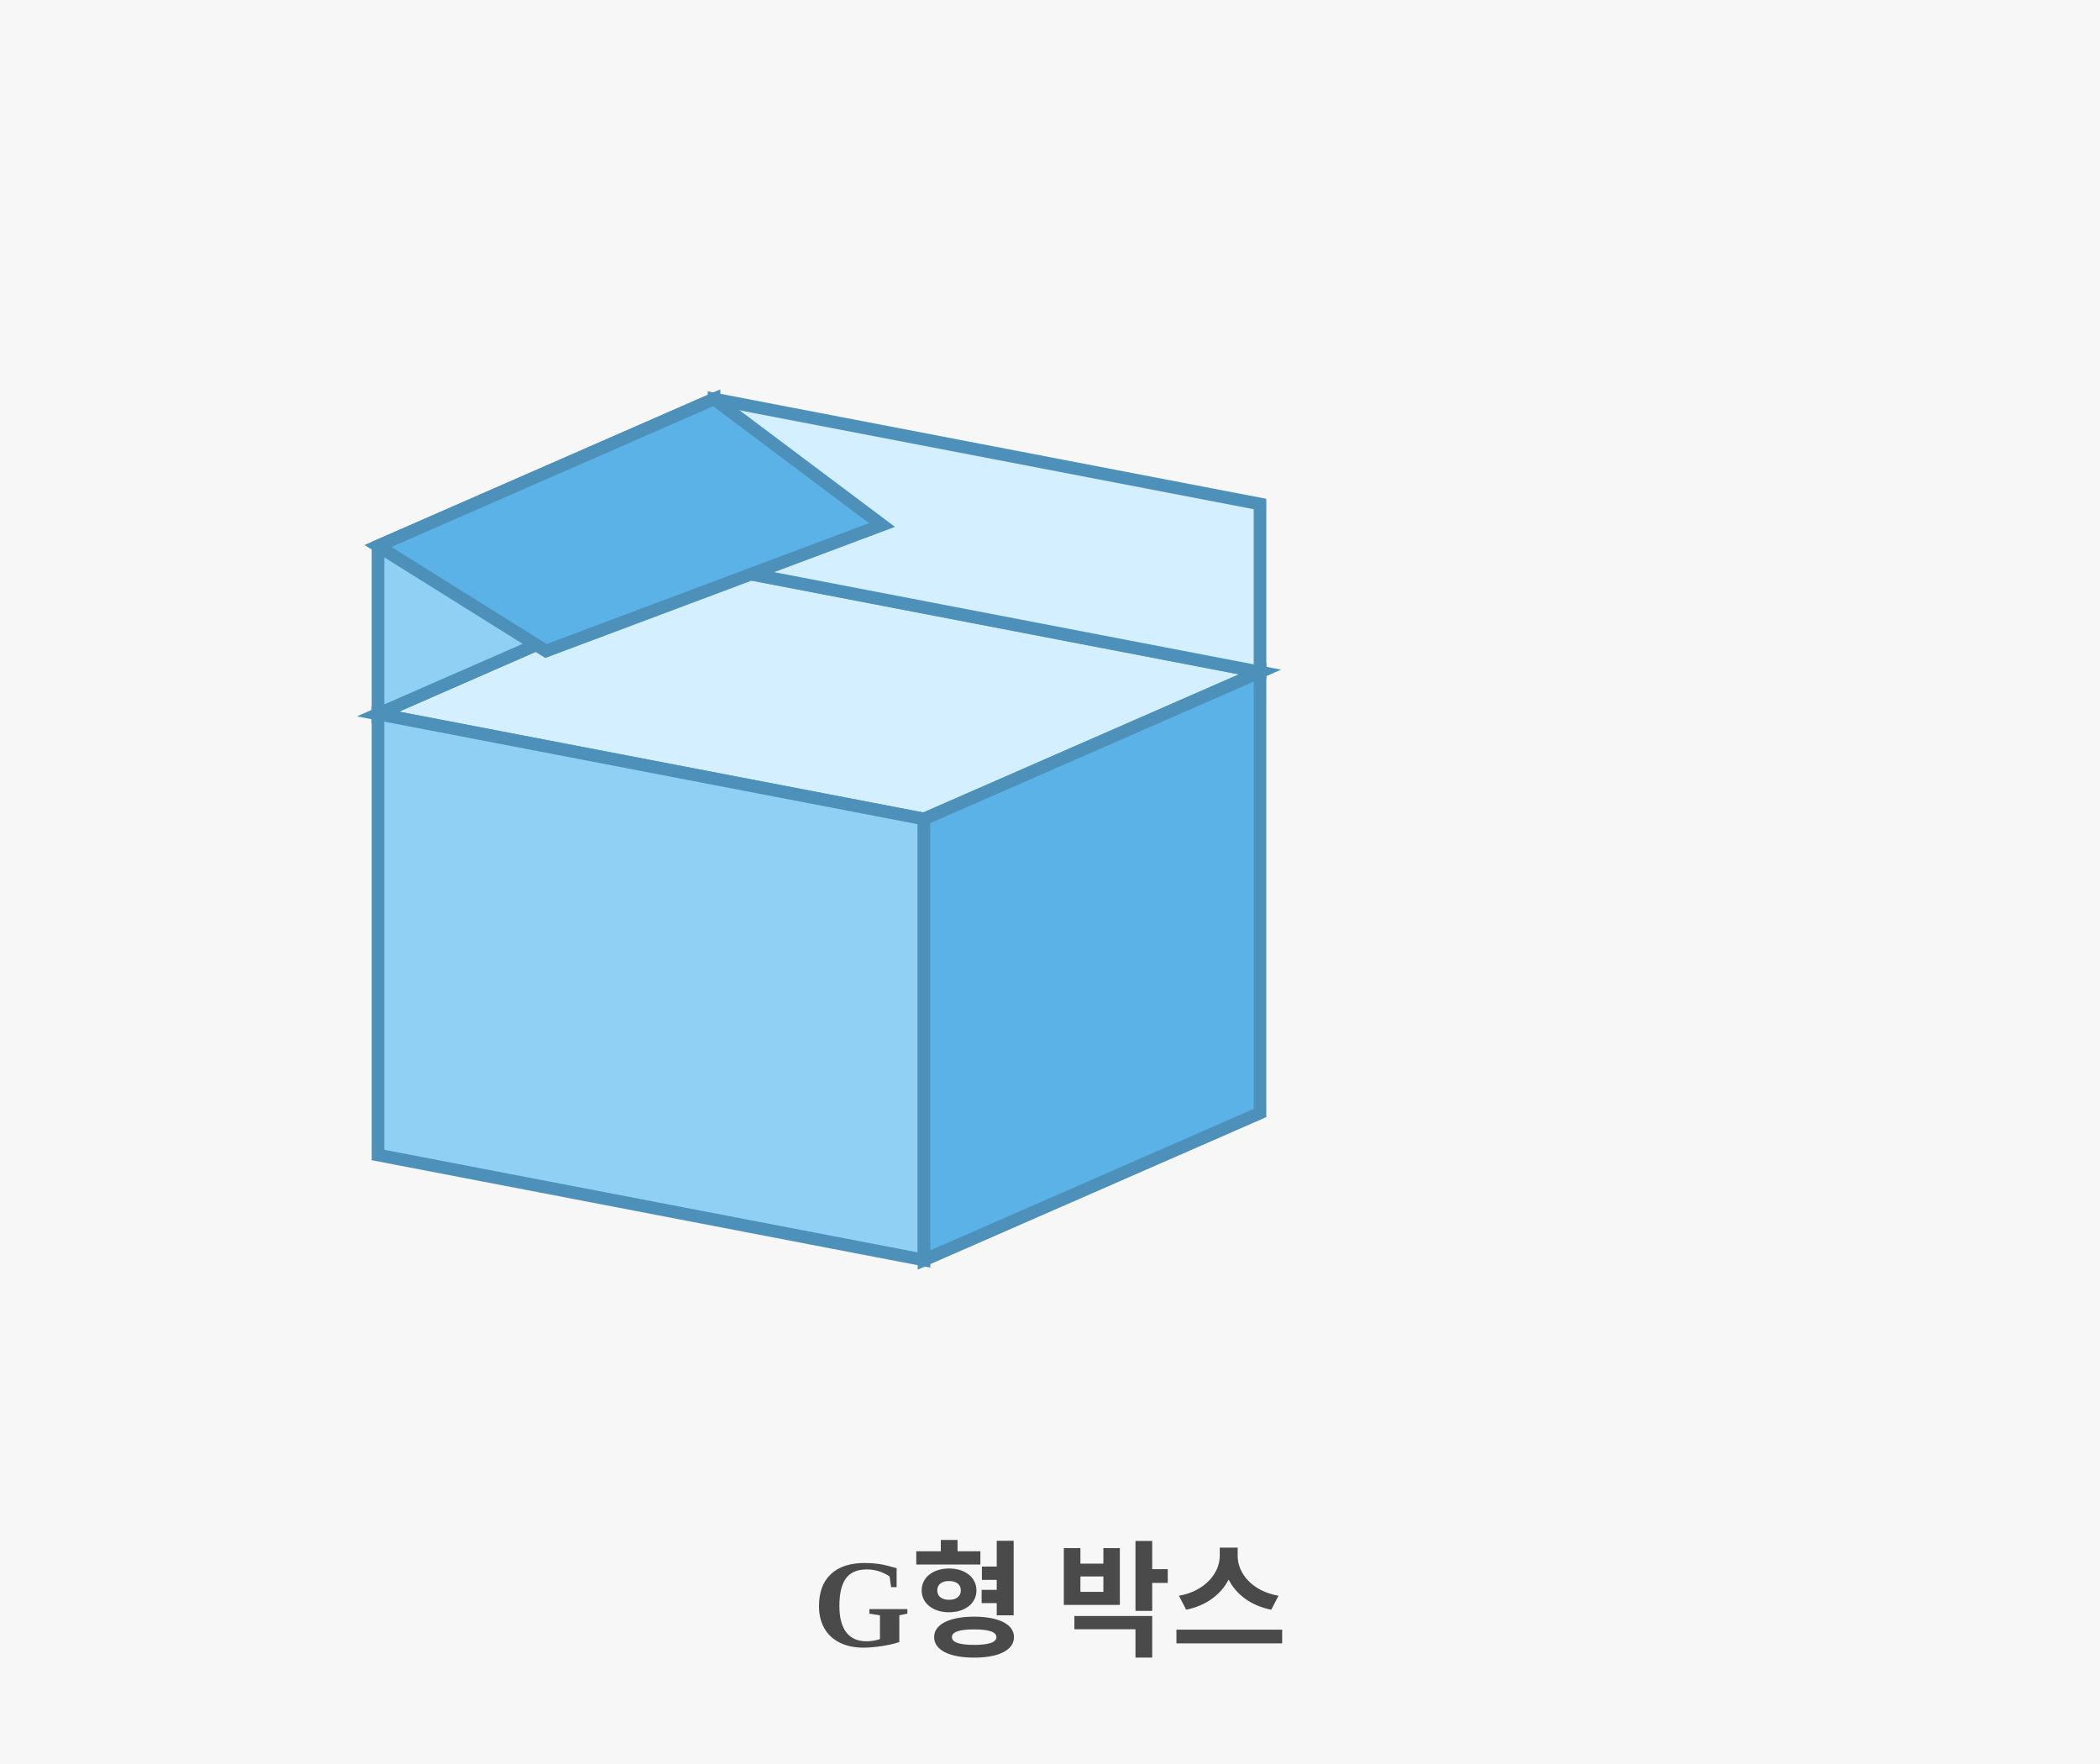
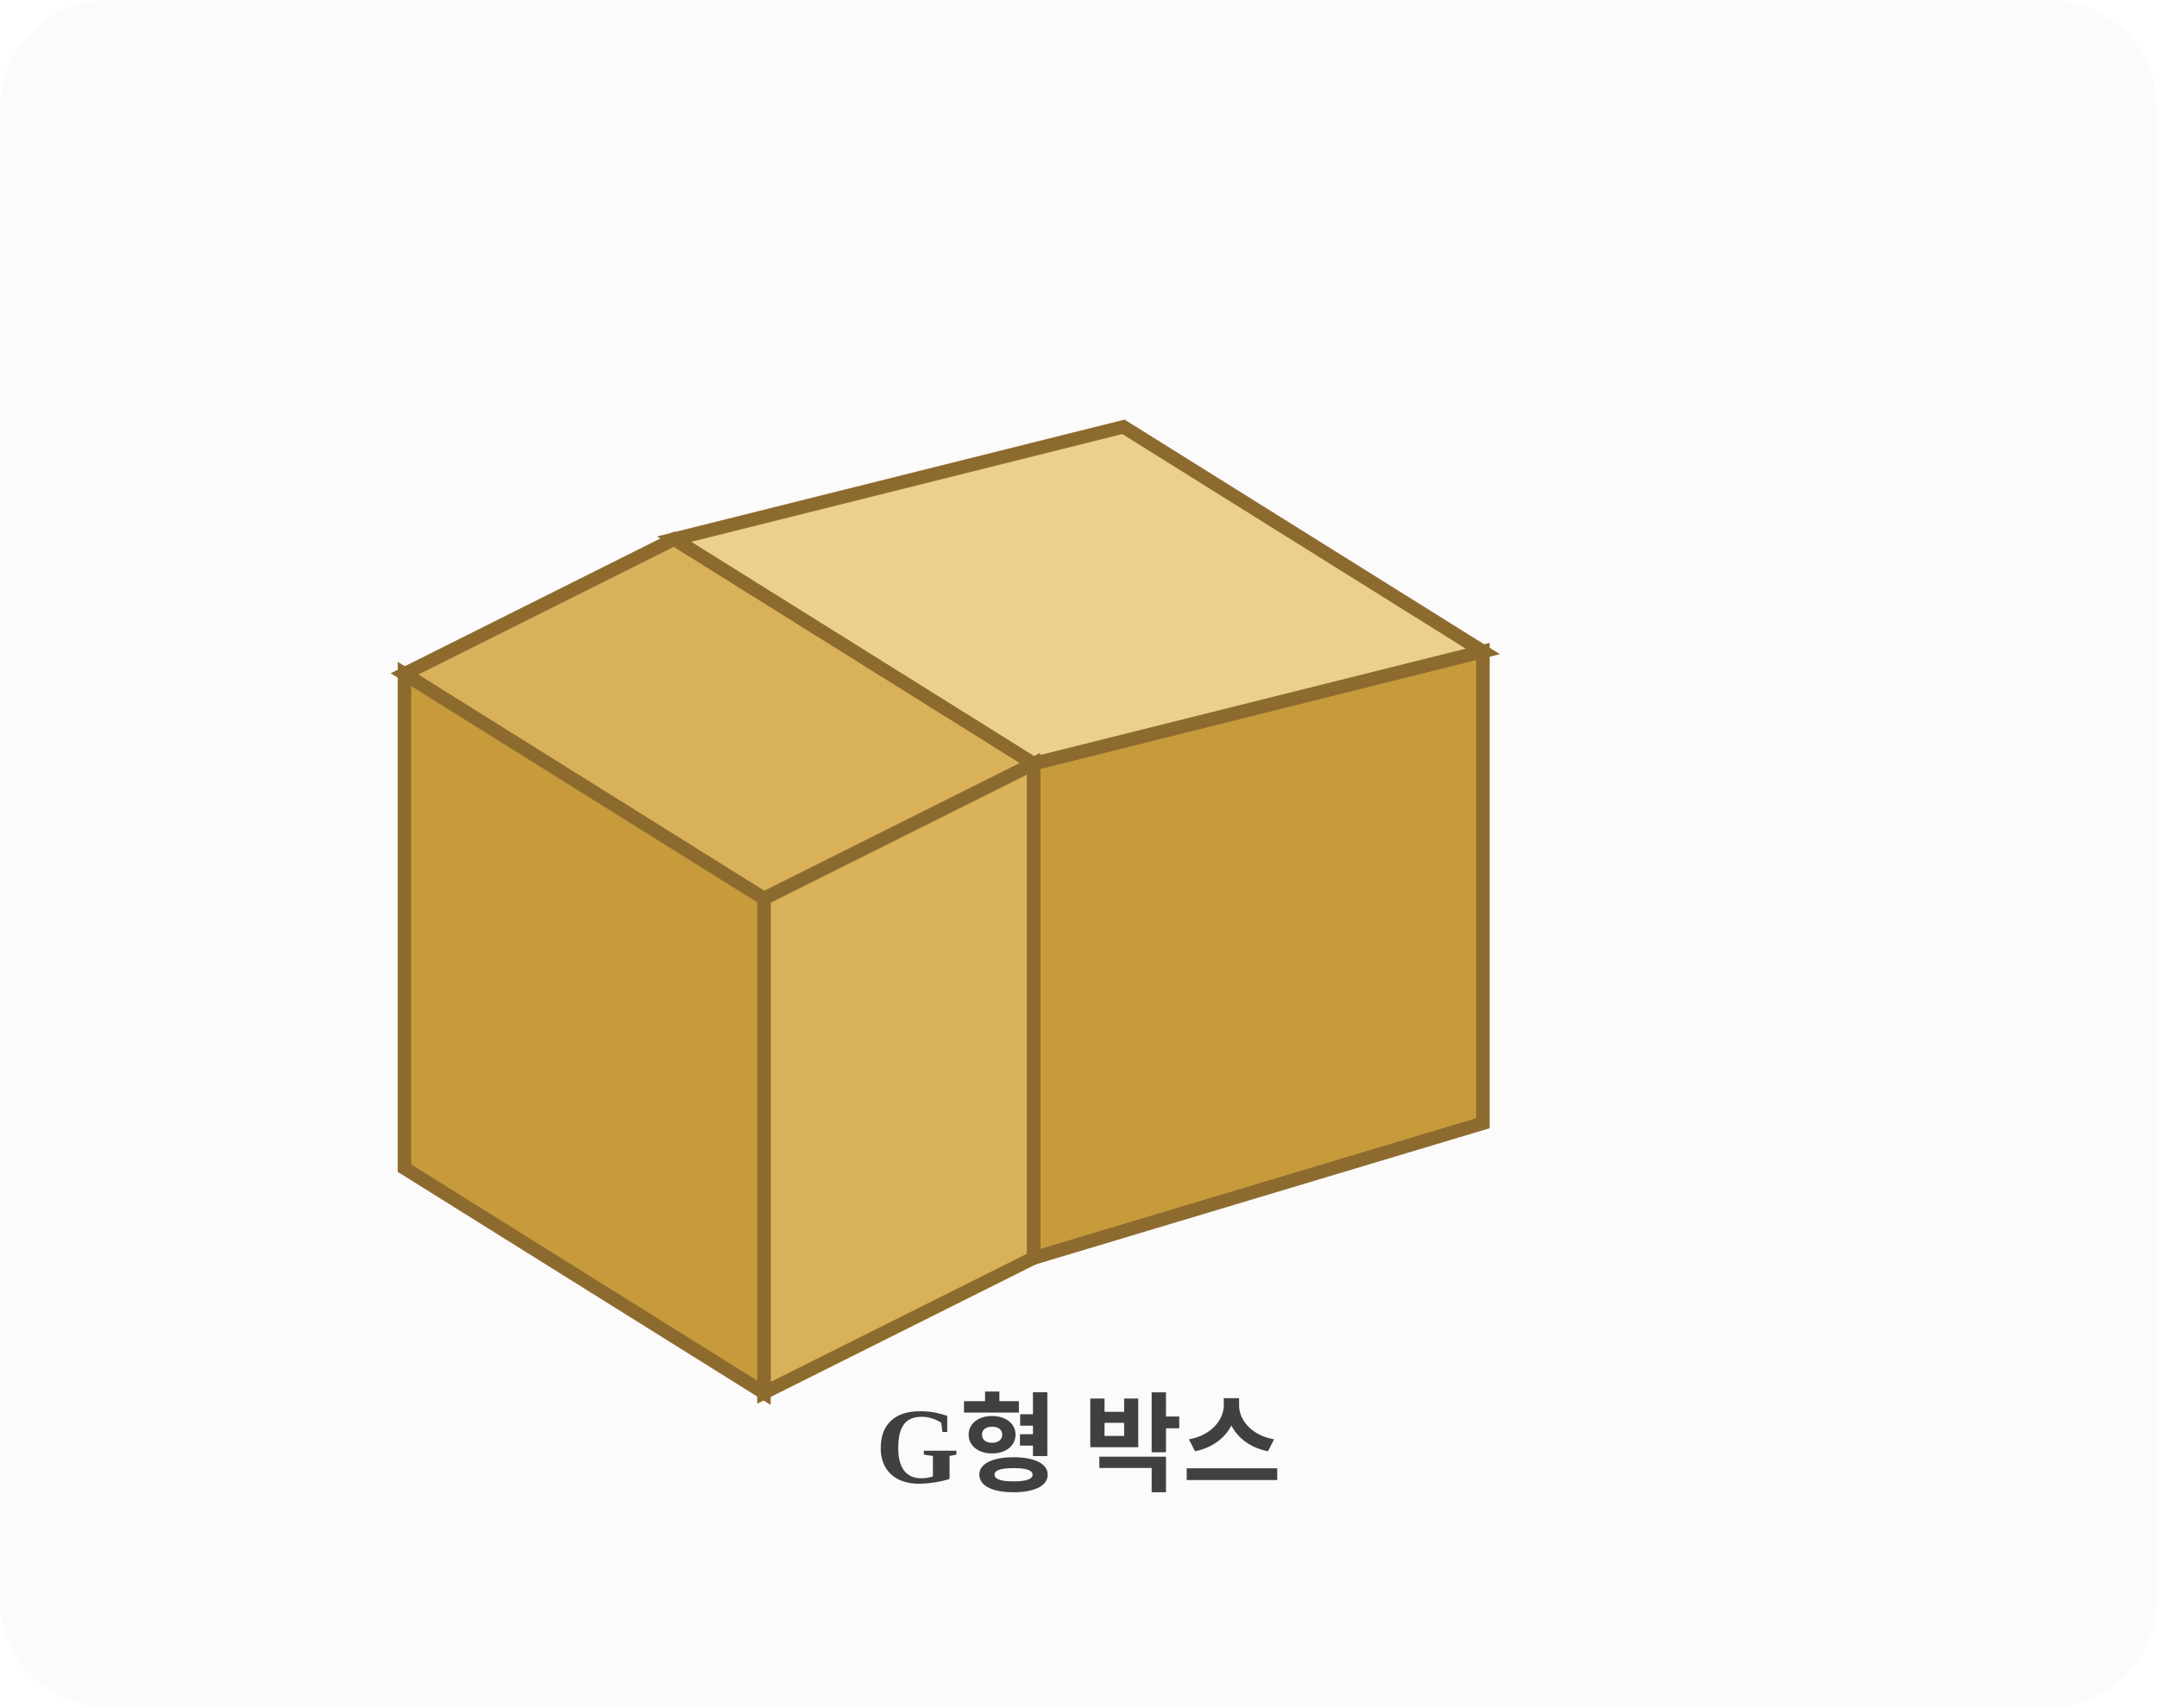
- <svg xmlns="http://www.w3.org/2000/svg" width="500" height="420" viewBox="0 0 500 420">
-   <rect width="500" height="420" fill="#f7f7f7" />
-   <polygon points="90,170 170,135 300,160 220,195" fill="#d4efff" stroke="#4d91ba" stroke-width="3" />
-   <polygon points="90,170 220,195 220,300 90,275" fill="#8fd0f4" stroke="#4d91ba" stroke-width="3" />
-   <polygon points="220,195 300,160 300,265 220,300" fill="#5ab2e6" stroke="#4d91ba" stroke-width="3" />
-   <polygon points="170,135 300,160 300,120 170,95" fill="#d4efff" stroke="#4d91ba" stroke-width="3" />
-   <polygon points="90,170 170,135 170,95 90,130" fill="#8fd0f4" stroke="#4d91ba" stroke-width="3" />
-   <polygon points="90,130 170,95 210,125 130,155" fill="#5ab2e6" stroke="#4d91ba" stroke-width="3" />
-   <text x="250" y="392" text-anchor="middle" font-size="30" font-weight="700" fill="#4a4a4a">G형 박스</text>
+ <svg xmlns="http://www.w3.org/2000/svg" width="480" height="380" viewBox="0 0 480 380">
+   <rect width="480" height="380" rx="24" fill="#fbfbfb" />
+   <polygon points="150,120 250,95 330,145 230,170" fill="#ead08b" stroke="#8d6b2f" stroke-width="3" />
+   <polygon points="90,150 150,120 230,170 170,200" fill="#d9b15a" stroke="#8d6b2f" stroke-width="3" />
+   <polygon points="230,170 330,145 330,250 230,280" fill="#c79a3c" stroke="#8d6b2f" stroke-width="3" />
+   <polygon points="170,200 230,170 230,280 170,310" fill="#d9b15a" stroke="#8d6b2f" stroke-width="3" />
+   <polygon points="90,150 170,200 170,310 90,260" fill="#c79a3c" stroke="#8d6b2f" stroke-width="3" />
+   <text x="240" y="330" text-anchor="middle" font-size="24" font-weight="800" fill="#404040">G형 박스</text>
</svg>
